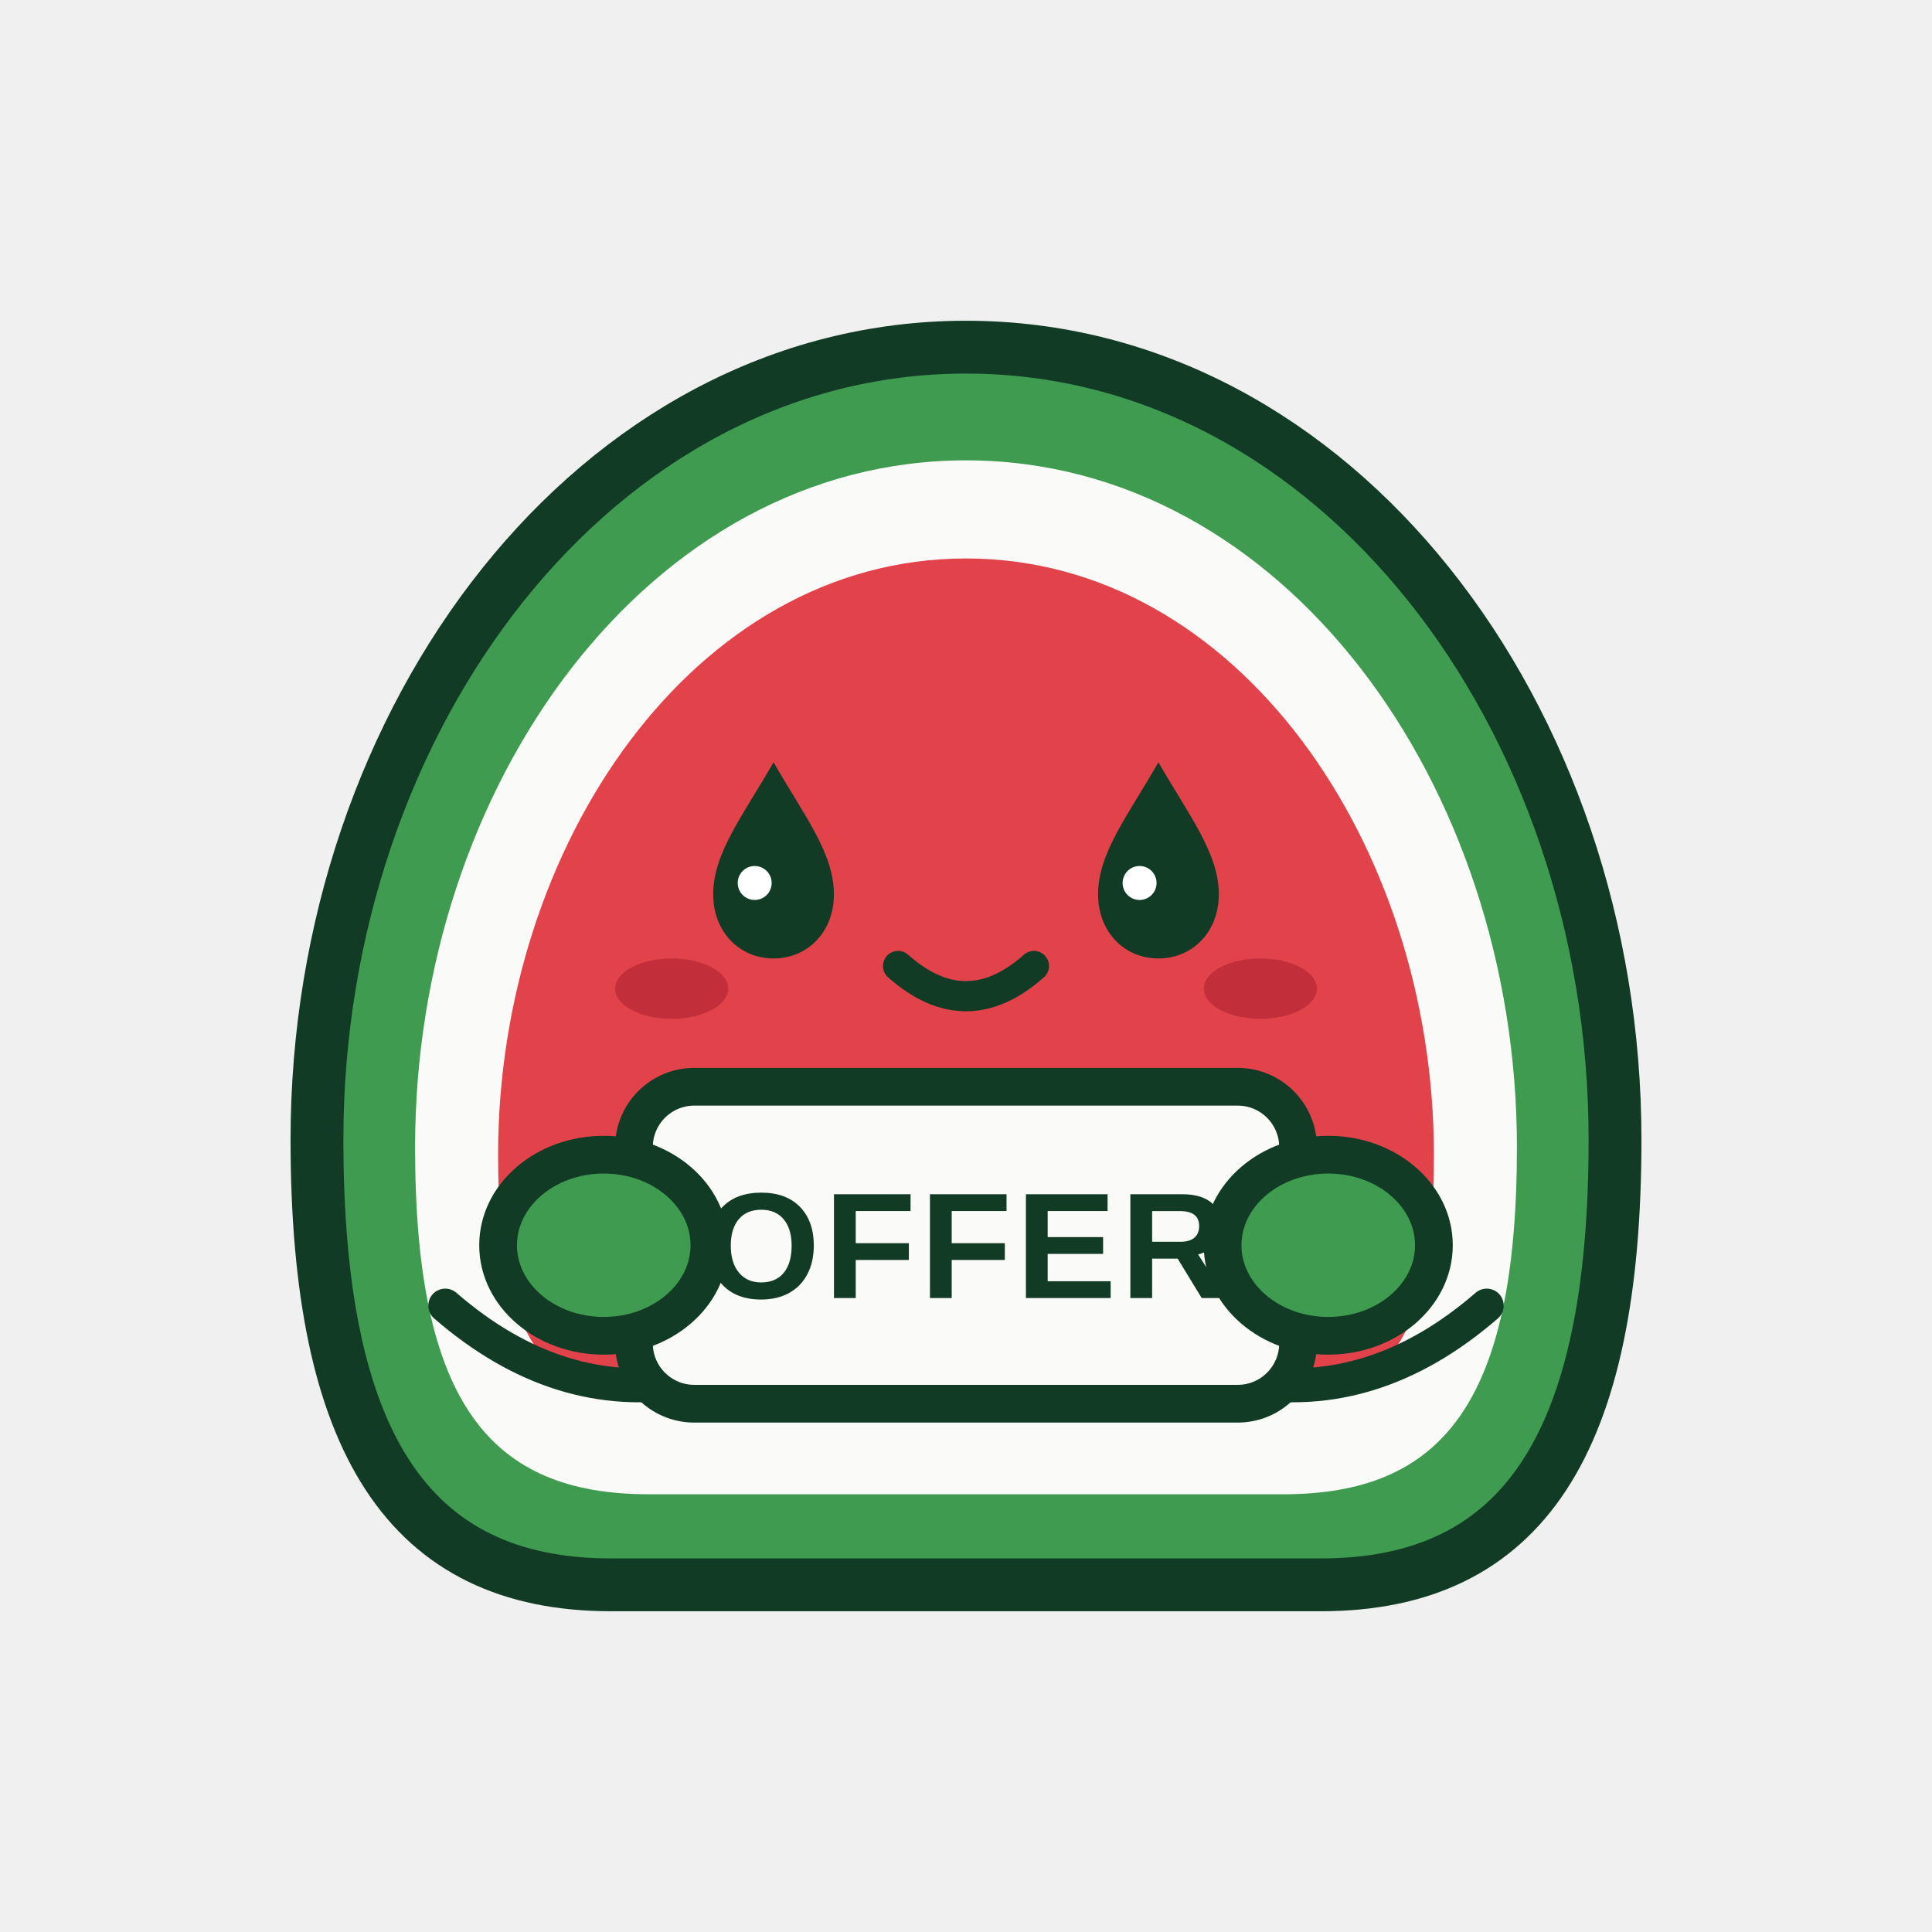
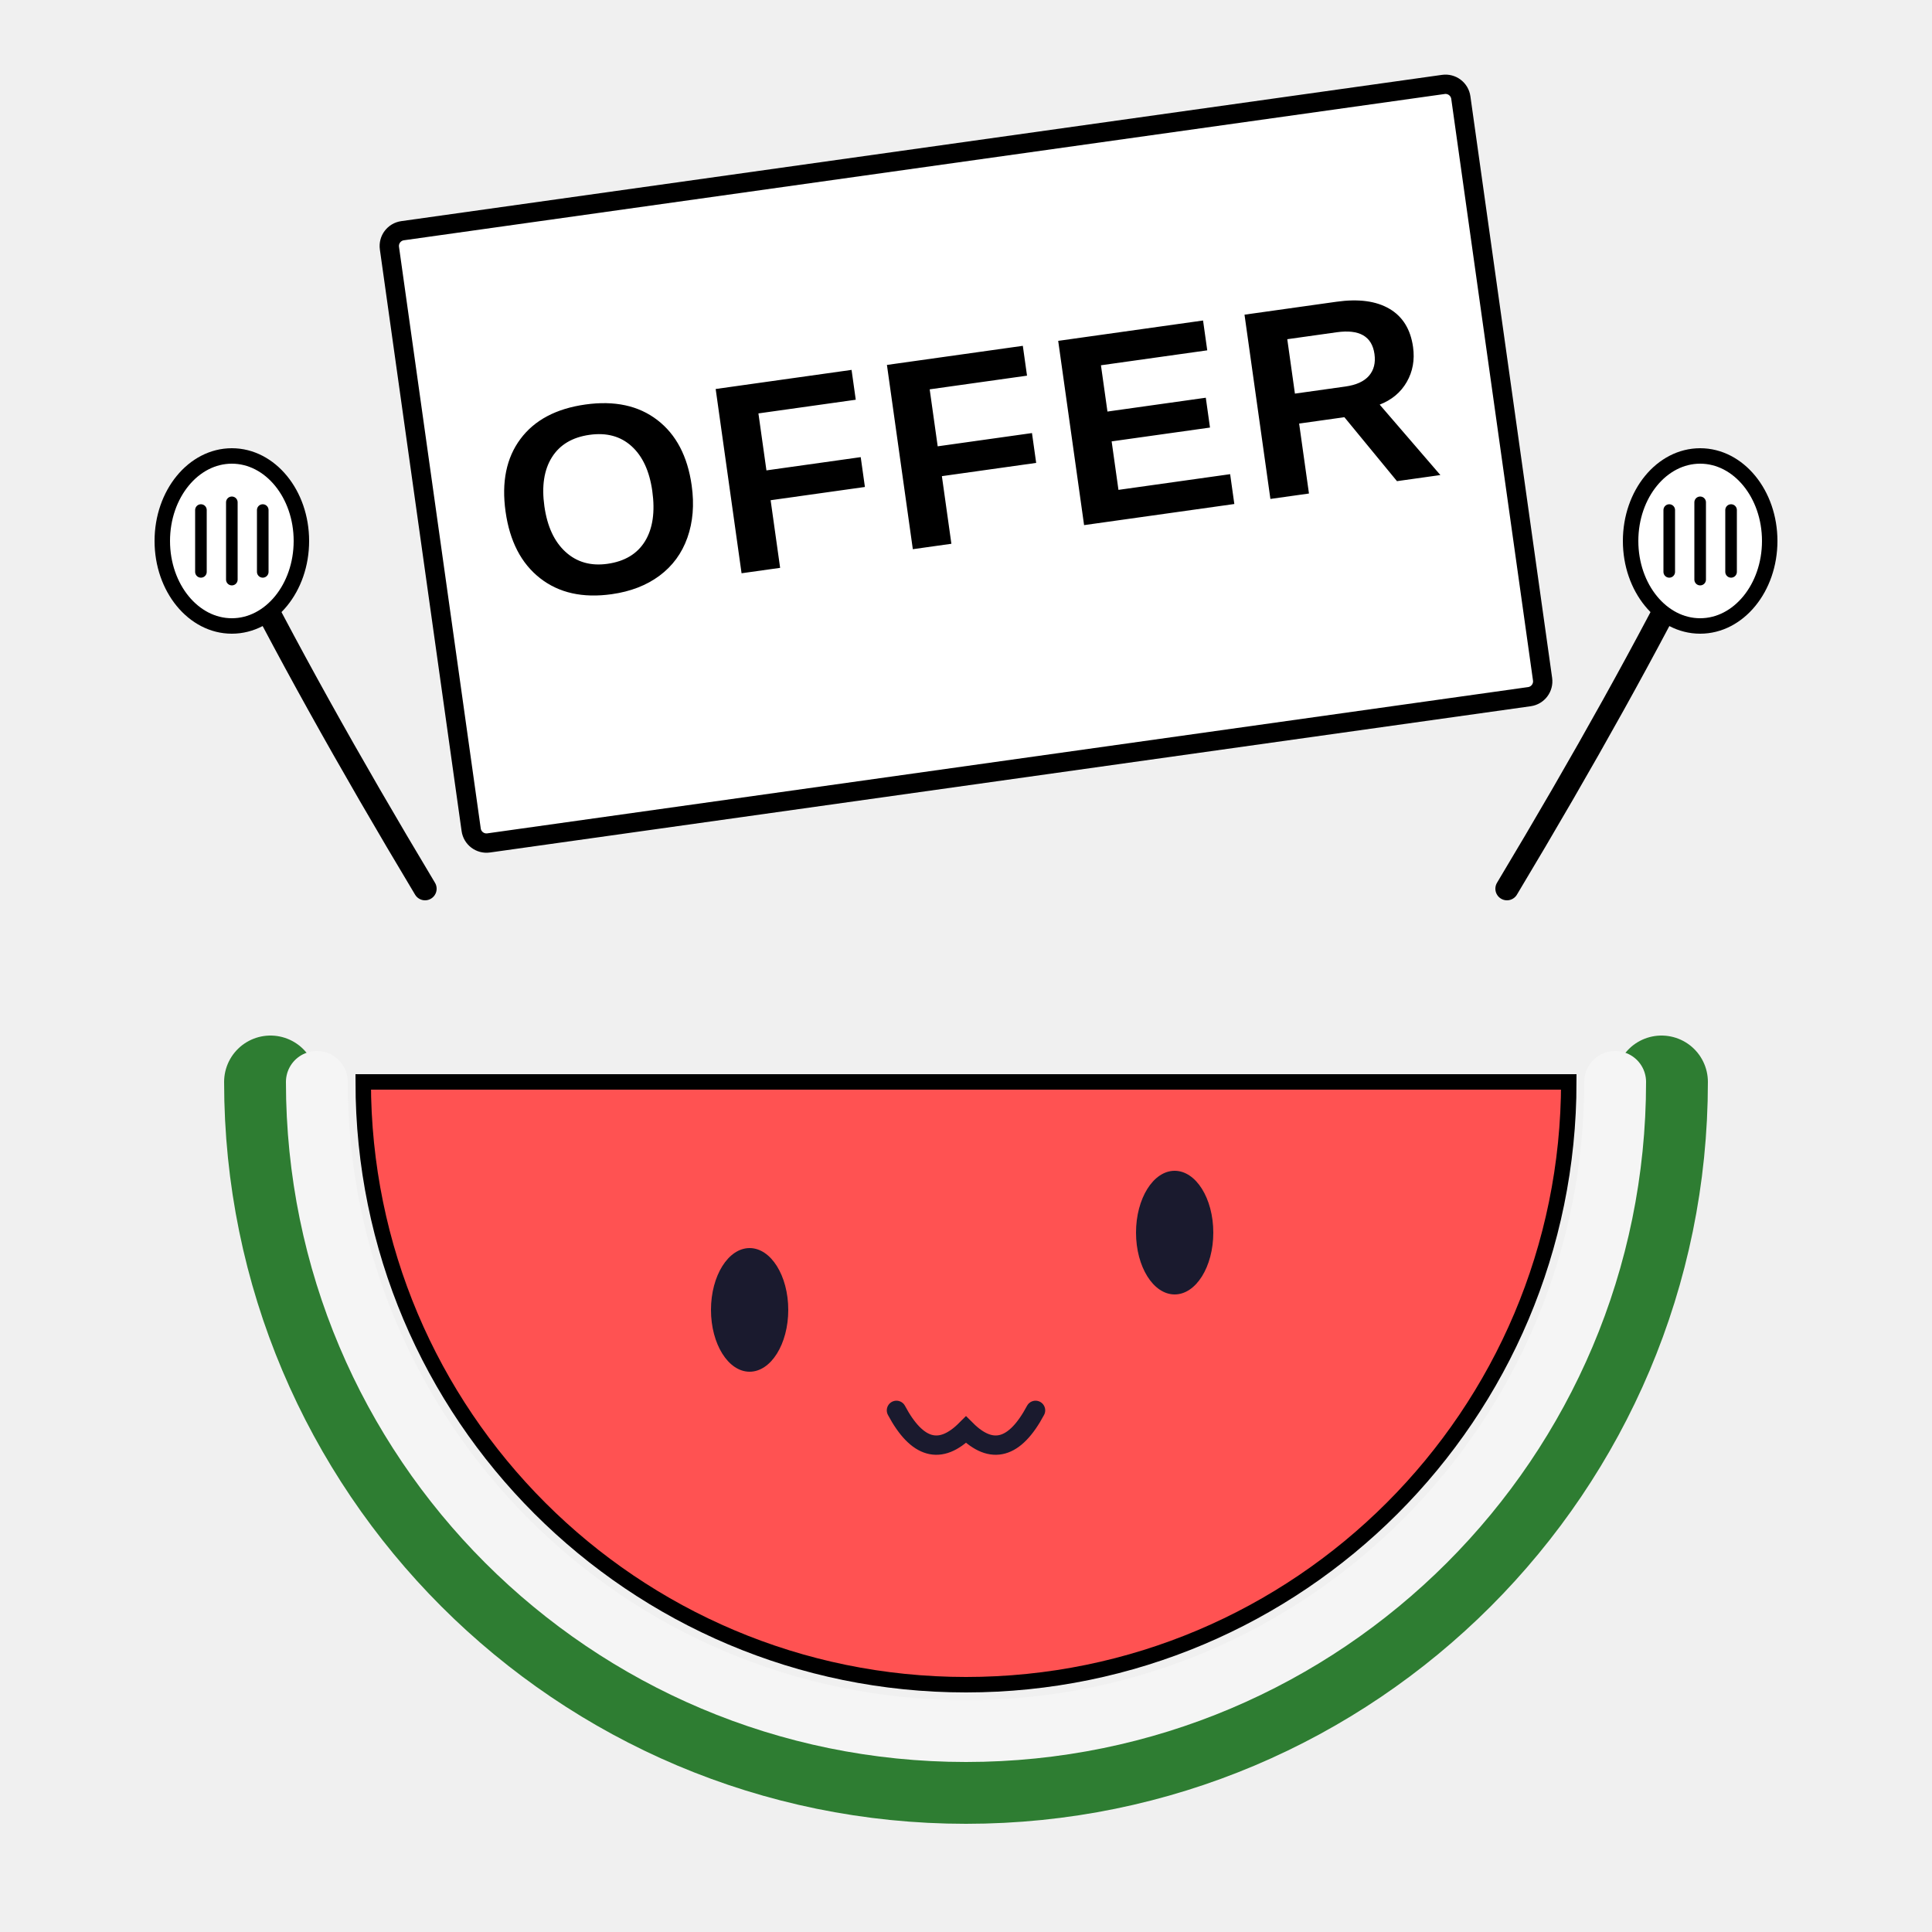
- <svg xmlns="http://www.w3.org/2000/svg" viewBox="0 0 512 512">
-   <path d="M 256 92 C 158 92 84 190 84 302 C 84 382 108 420 162 420 L 350 420 C 404 420 428 382 428 302 C 428 190 354 92 256 92 Z" fill="#3E9B4F" stroke="#123B26" stroke-width="14" stroke-linejoin="round" />
-   <path d="M 256 122 C 172 122 110 208 110 304 C 110 372 130 396 172 396 L 340 396 C 382 396 402 372 402 304 C 402 208 340 122 256 122 Z" fill="#FAFAF8" />
-   <path d="M 256 148 C 184 148 132 224 132 306 C 132 362 148 372 182 372 L 330 372 C 364 372 380 362 380 306 C 380 224 328 148 256 148 Z" fill="#E2434B" />
-   <path d="M 205 202 C 197 216 189 226 189 237 C 189 247 196 254 205 254 C 214 254 221 247 221 237 C 221 226 213 216 205 202 Z" fill="#123B26" />
-   <circle cx="200" cy="234" r="4.5" fill="#FFFFFF" />
-   <path d="M 307 202 C 315 216 323 226 323 237 C 323 247 316 254 307 254 C 298 254 291 247 291 237 C 291 226 299 216 307 202 Z" fill="#123B26" />
-   <circle cx="302" cy="234" r="4.5" fill="#FFFFFF" />
-   <ellipse cx="178" cy="262" rx="15" ry="8" fill="#C22F3A" />
-   <ellipse cx="334" cy="262" rx="15" ry="8" fill="#C22F3A" />
-   <path d="M 238 256 Q 256 272 274 256" fill="none" stroke="#123B26" stroke-width="8" stroke-linecap="round" />
-   <path d="M 118 346 Q 148 372 182 366" fill="none" stroke="#123B26" stroke-width="9" stroke-linecap="round" />
-   <path d="M 394 346 Q 364 372 330 366" fill="none" stroke="#123B26" stroke-width="9" stroke-linecap="round" />
-   <rect x="168" y="288" width="176" height="84" rx="16" fill="#FAFAF8" stroke="#123B26" stroke-width="10" />
-   <text x="256" y="344" text-anchor="middle" font-family="Arial, 'Helvetica Neue', sans-serif" font-size="40" font-weight="700" letter-spacing="1" fill="#123B26">OFFER</text>
-   <ellipse cx="160" cy="330" rx="28" ry="24" fill="#3E9B4F" stroke="#123B26" stroke-width="10" />
-   <ellipse cx="352" cy="330" rx="28" ry="24" fill="#3E9B4F" stroke="#123B26" stroke-width="10" />
+ <svg xmlns="http://www.w3.org/2000/svg" viewBox="0 0 500 500" width="500" height="500">
+   <g transform="translate(250, 280)">
+     <path d="M -180 0 A 180 180 0 0 0 180 0" fill="none" stroke="#2E7D32" stroke-width="24" stroke-linecap="round" />
+     <path d="M -168 0 A 168 168 0 0 0 168 0" fill="none" stroke="#F5F5F5" stroke-width="16" stroke-linecap="round" />
+     <path d="M -156 0 A 156 156 0 0 0 156 0 Z" fill="#FF5252" stroke="black" stroke-width="4" />
+     <ellipse cx="-56" cy="59" rx="10" ry="16" fill="#1A1A2E" />
+     <ellipse cx="54" cy="39" rx="10" ry="16" fill="#1A1A2E" />
+     <path d="M -18 85 Q -10 100 0 90 Q 10 100 18 85" fill="none" stroke="#1A1A2E" stroke-width="5" stroke-linecap="round" />
+   </g>
+   <path d="M 110 230 Q 80 180 60 140" fill="none" stroke="black" stroke-width="6" stroke-linecap="round" />
+   <path d="M 390 230 Q 420 180 440 140" fill="none" stroke="black" stroke-width="6" stroke-linecap="round" />
+   <g transform="translate(60, 140)">
+     <ellipse cx="0" cy="0" rx="18" ry="22" fill="white" stroke="black" stroke-width="4" />
+     <line x1="-8" y1="-8" x2="-8" y2="8" stroke="black" stroke-width="3" stroke-linecap="round" />
+     <line x1="0" y1="-10" x2="0" y2="10" stroke="black" stroke-width="3" stroke-linecap="round" />
+     <line x1="8" y1="-8" x2="8" y2="8" stroke="black" stroke-width="3" stroke-linecap="round" />
+   </g>
+   <g transform="translate(440, 140)">
+     <ellipse cx="0" cy="0" rx="18" ry="22" fill="white" stroke="black" stroke-width="4" />
+     <line x1="-8" y1="-8" x2="-8" y2="8" stroke="black" stroke-width="3" stroke-linecap="round" />
+     <line x1="0" y1="-10" x2="0" y2="10" stroke="black" stroke-width="3" stroke-linecap="round" />
+     <line x1="8" y1="-8" x2="8" y2="8" stroke="black" stroke-width="3" stroke-linecap="round" />
+   </g>
+   <g transform="translate(250, 120) rotate(-8)">
+     <rect x="-140" y="-80" width="280" height="160" rx="4" fill="white" stroke="black" stroke-width="5" />
+     <text x="0" y="20" font-family="Arial, Helvetica, sans-serif" font-size="70" font-weight="900" text-anchor="middle" fill="black" letter-spacing="2">OFFER</text>
+   </g>
</svg>
